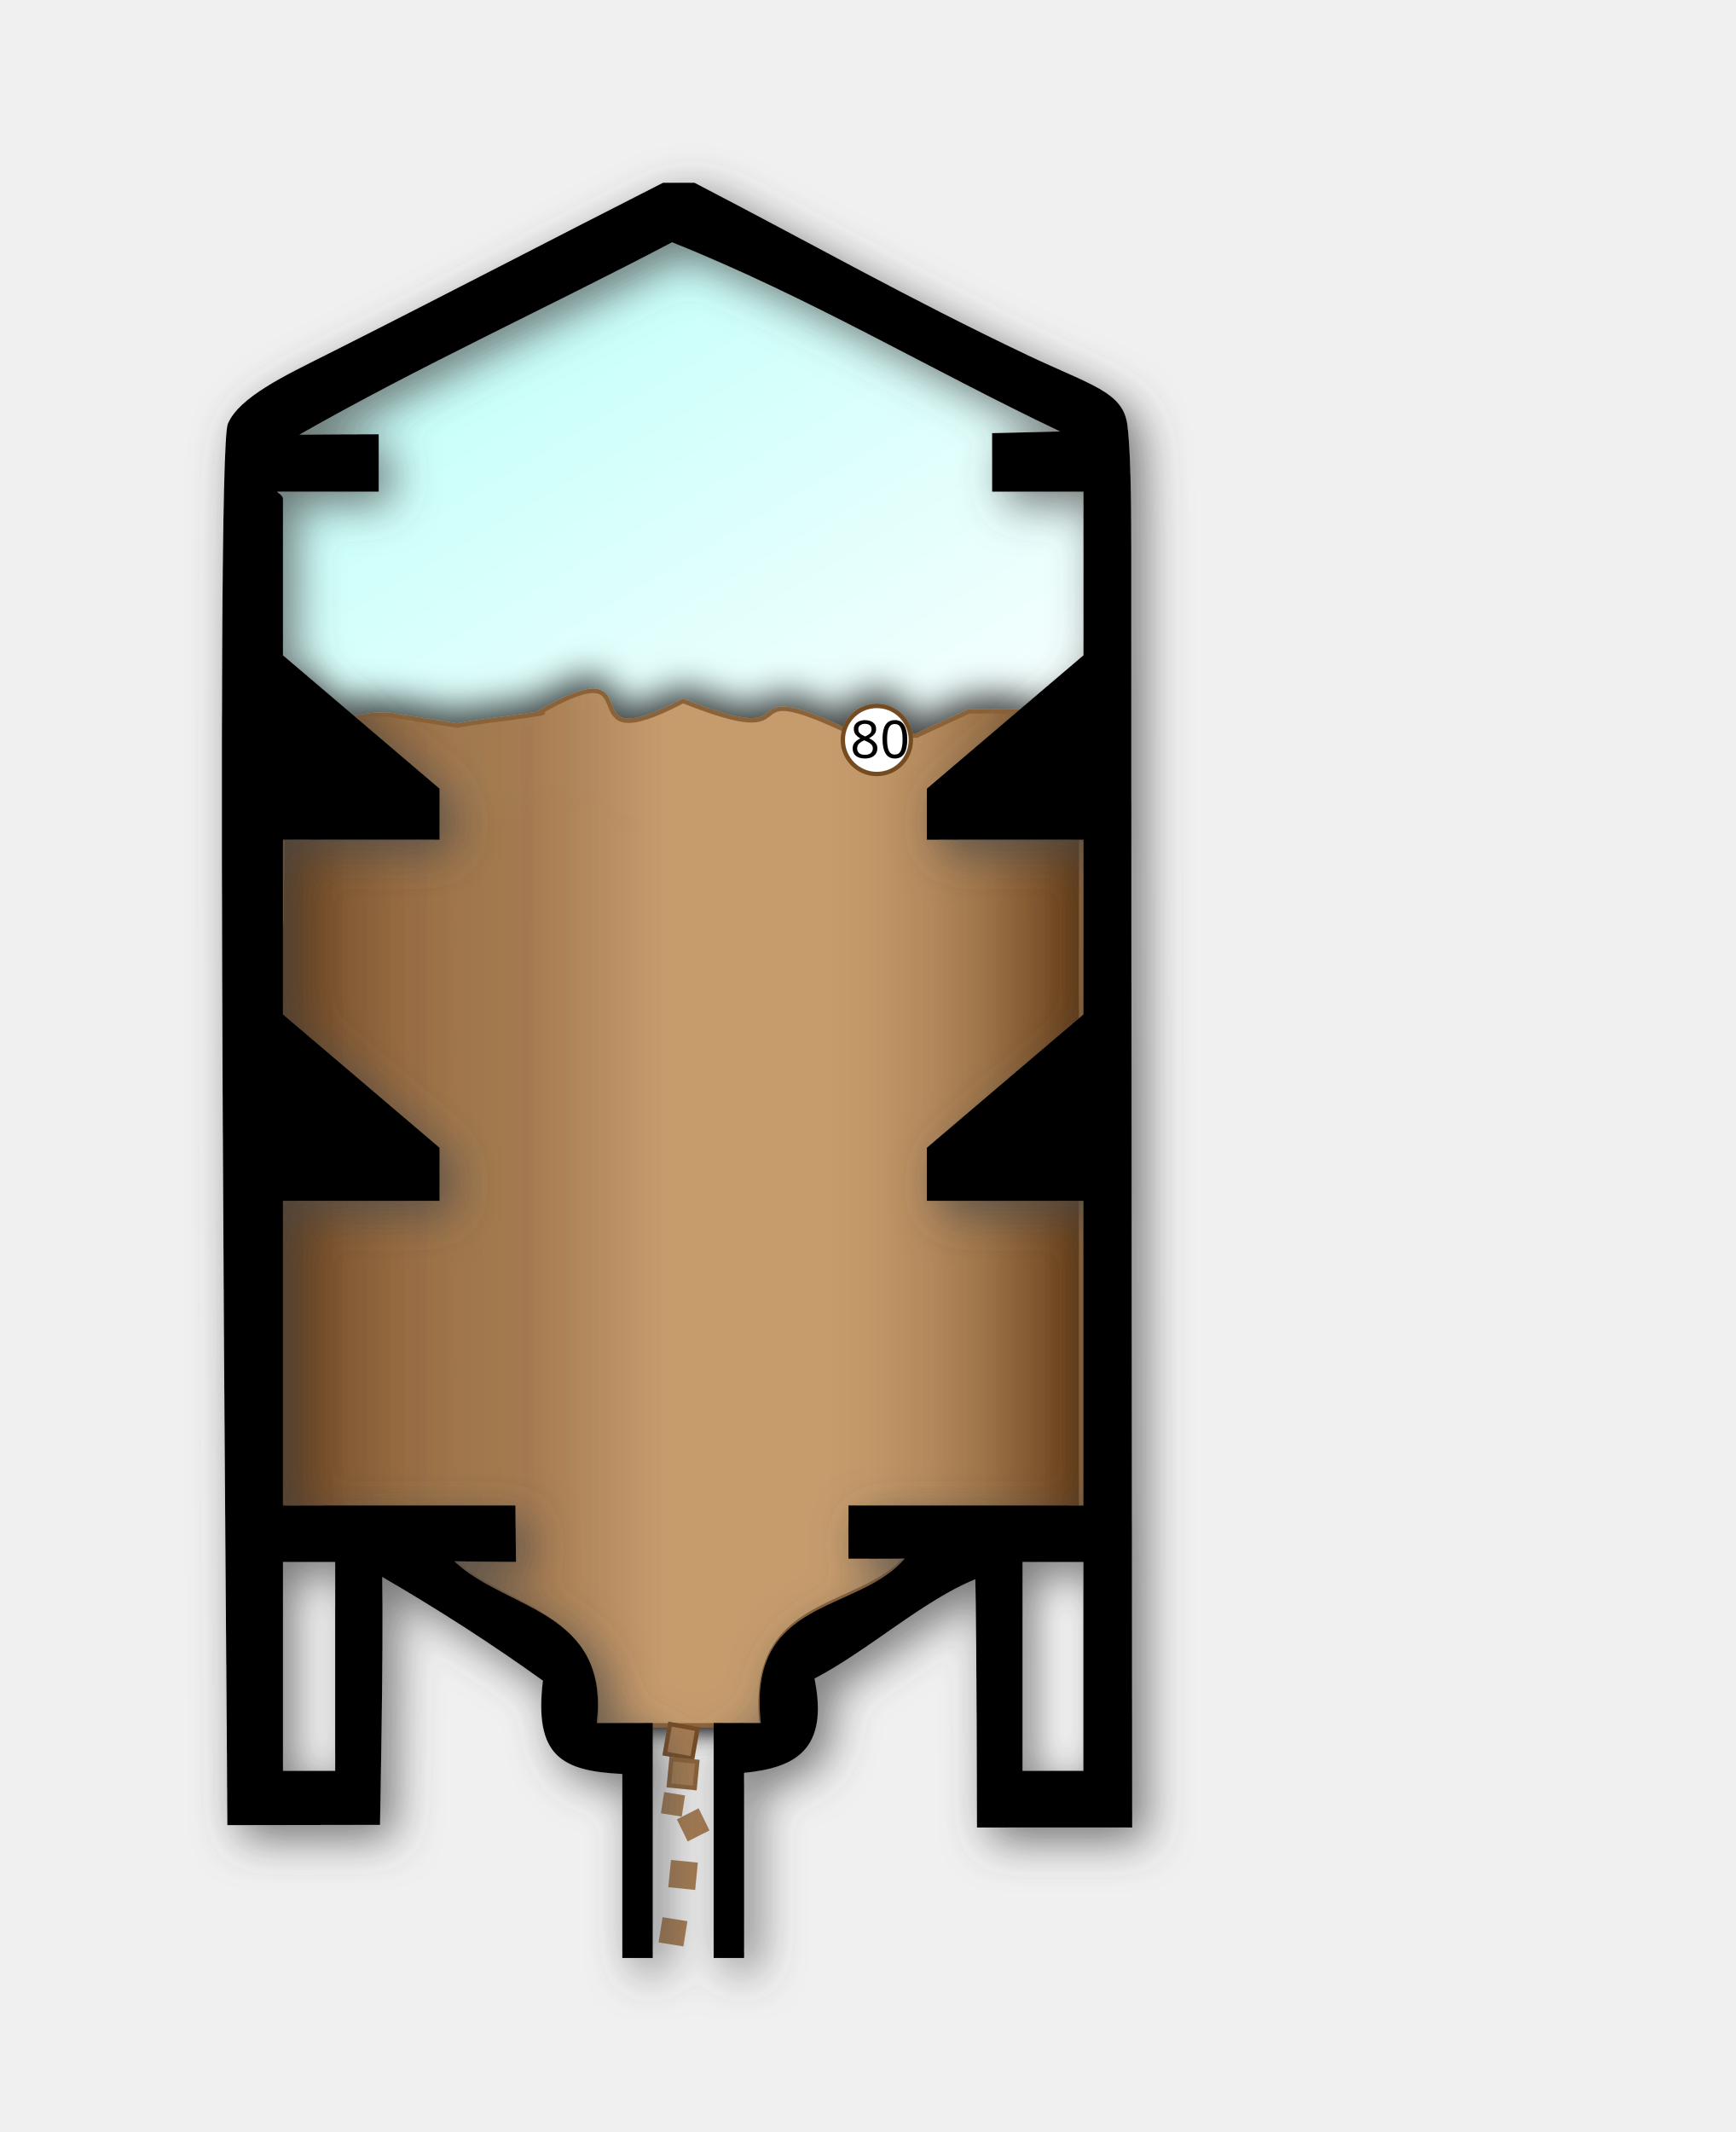
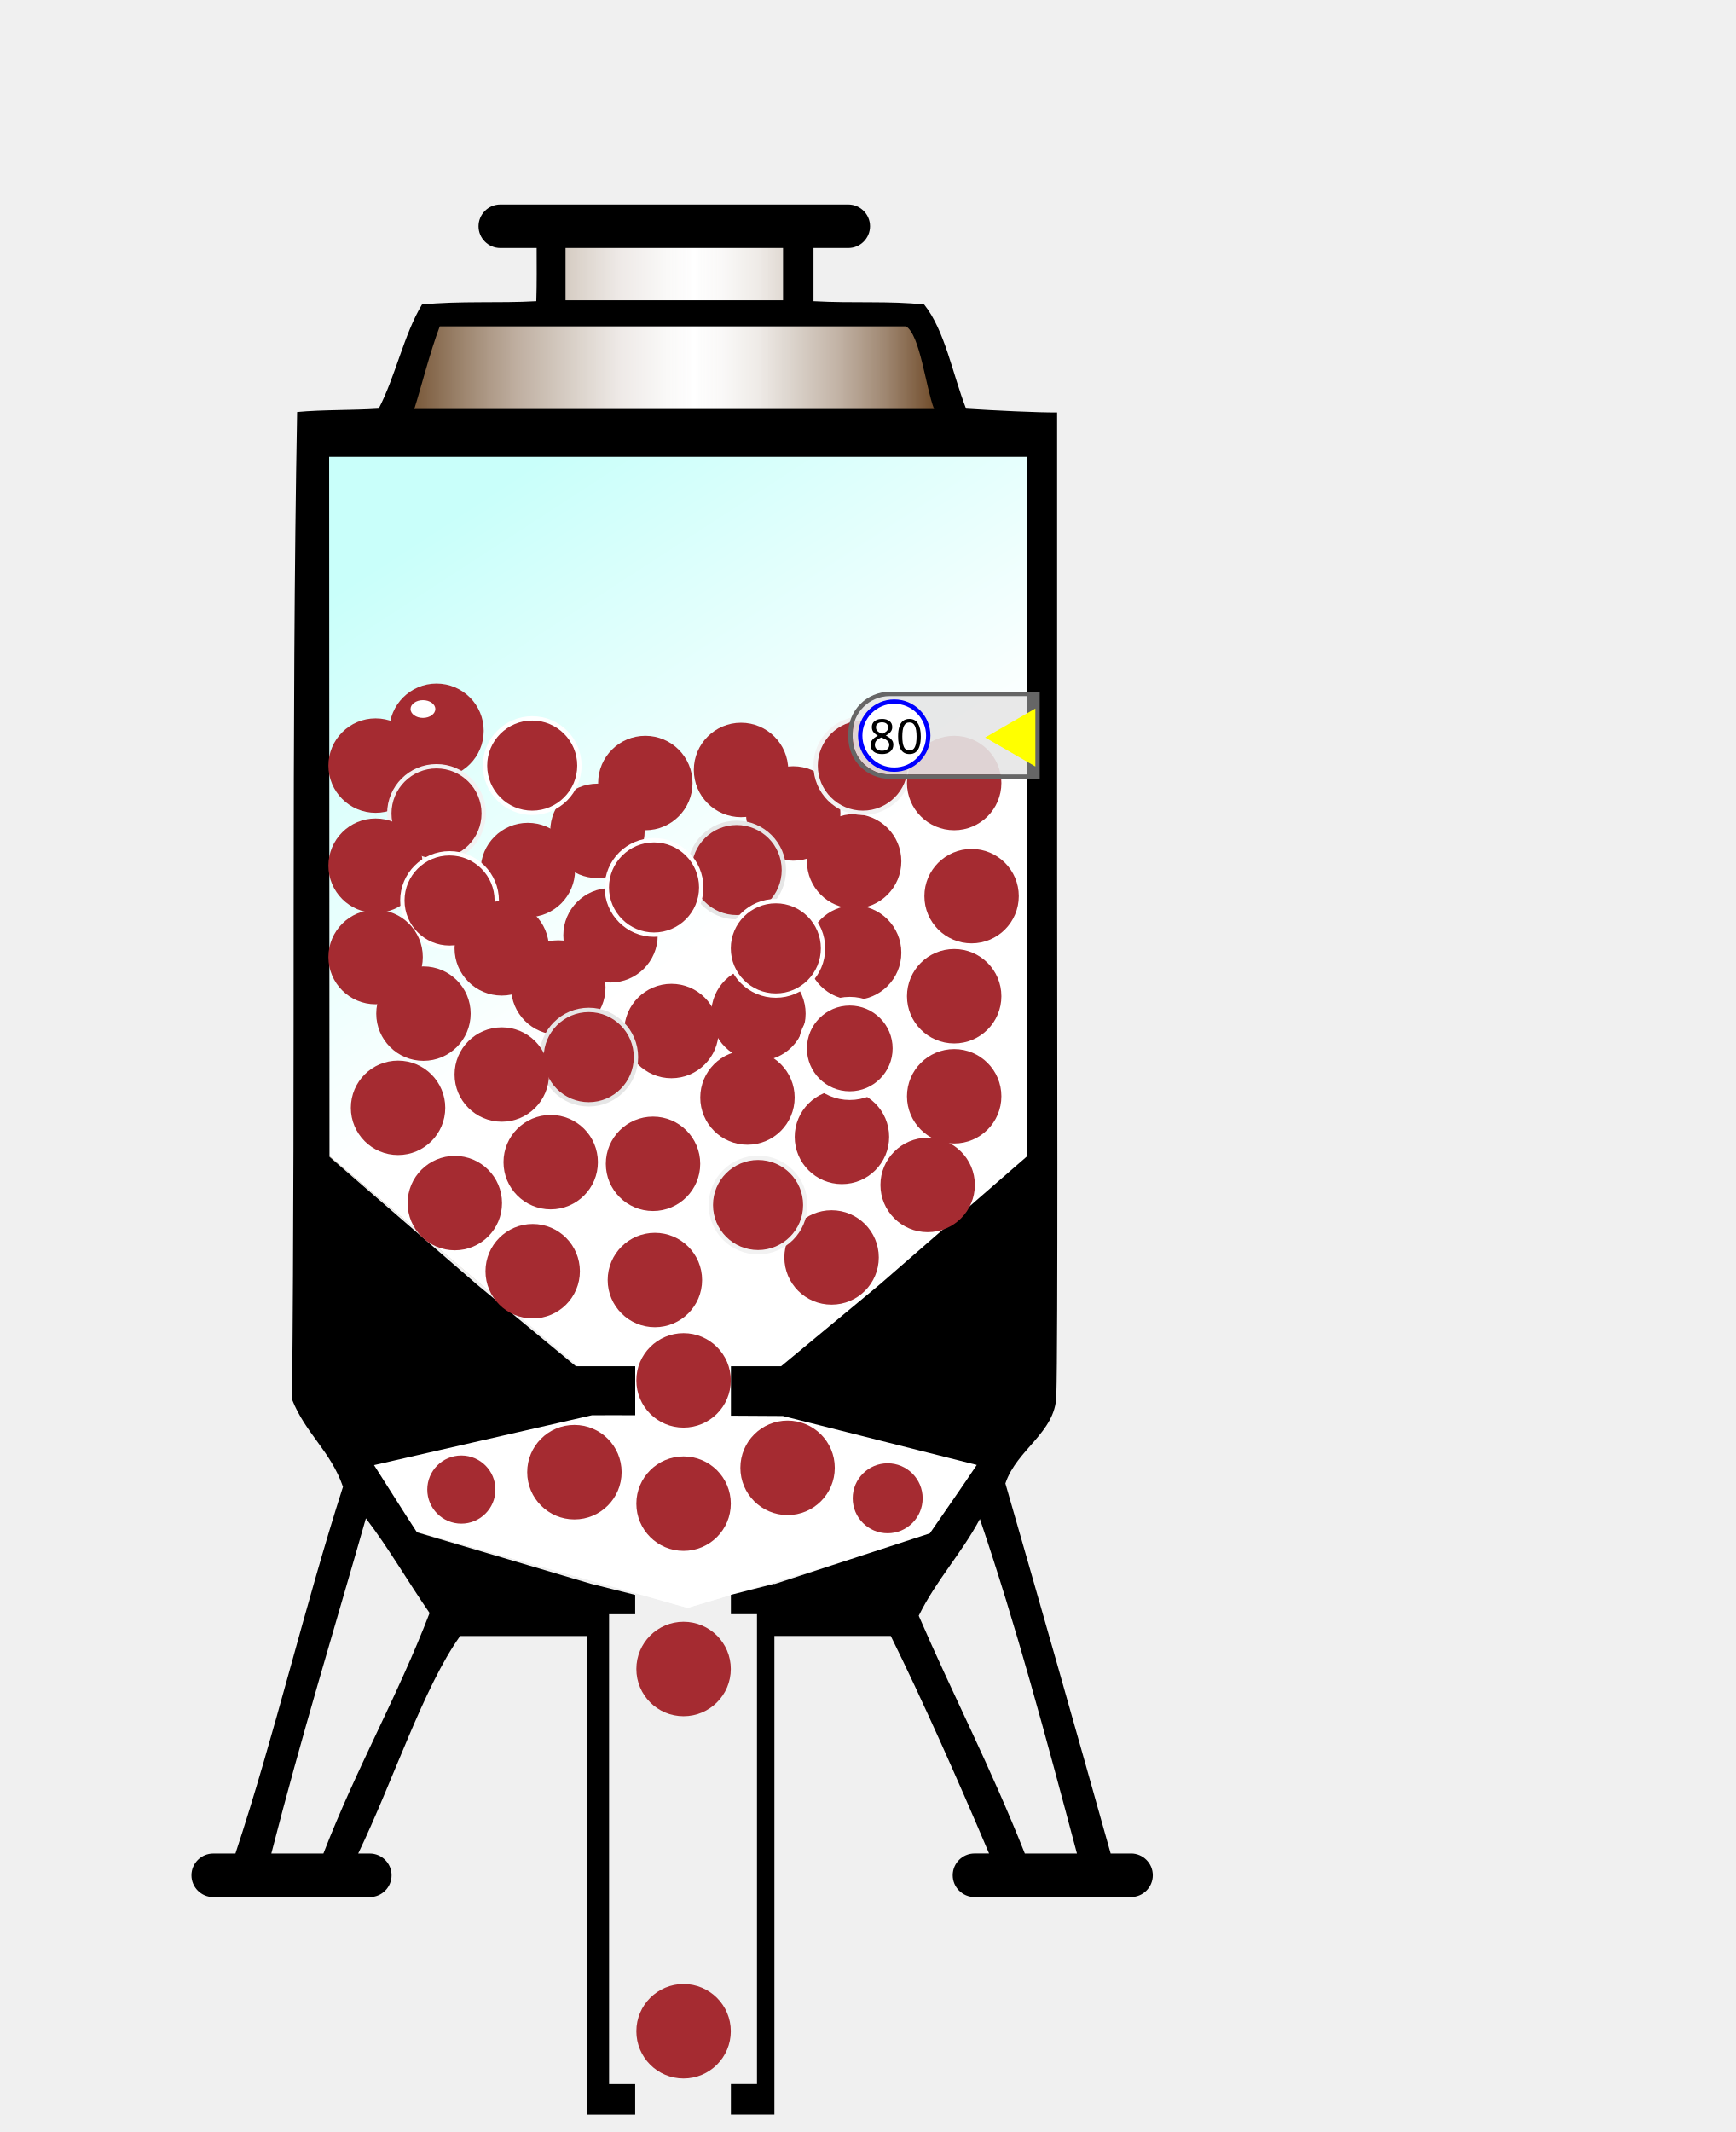
- <svg xmlns="http://www.w3.org/2000/svg" xmlns:xlink="http://www.w3.org/1999/xlink" id="a" data-name="Hopper-1" width="398.97" height="490" viewBox="0 0 398.97 490">
+ <svg xmlns="http://www.w3.org/2000/svg" id="a" data-name="Silo" width="398.97" height="490" viewBox="0 0 398.97 490">
  <defs>
    <style>
-       .bn, .bo, .bp {
-         fill: #a67c52;
+       .l {
+         stroke-width: 2px;
+       }
+ 
+       .l, .m, .n, .o, .p {
+         stroke-miterlimit: 10;
+       }
+ 
+       .l, .n, .q, .r, .s, .o, .t, .p, .u, .v, .w {
        fill-rule: evenodd;
      }

-       .bn, .bq, .br, .bs {
+       .l, .n, .o, .t, .p {
+         fill: #a52b31;
+       }
+ 
+       .l, .o {
+         stroke: #fff;
+       }
+ 
+       .m {
+         stroke: blue;
+       }
+ 
+       .m, .v {
+         fill: #fff;
+       }
+ 
+       .x {
+         font-family: OpenSans-Regular, 'OpenSans Regular';
+         font-size: 11px;
+       }
+ 
+       .x, .w {
+         fill: #000;
+       }
+ 
+       .n {
+         stroke: #f2f2f2;
+       }
+ 
+       .y {
+         fill: #666;
+       }
+ 
+       .y, .q, .r, .s, .t, .z, .u, .v, .w {
        stroke-width: 0px;
      }

-       .bo, .bt, .bu, .bv, .bw, .bx, .by, .bp, .bz, .ca, .cb {
-         stroke-miterlimit: 10;
-       }
- 
-       .bo, .bw {
-         stroke: #754c24;
-       }
- 
-       .bt {
-         fill: url(#f);
-         filter: url(#g);
-       }
- 
-       .bt, .bz {
-         stroke: red;
-       }
- 
-       .cc {
-         filter: url(#av);
-       }
- 
-       .cd {
-         filter: url(#ao);
-       }
- 
-       .bu {
-         fill: url(#t);
-         filter: url(#u);
-       }
- 
-       .bu, .bv, .bx, .by, .bp, .ca, .cb {
-         stroke: #8c6239;
-       }
- 
-       .bv {
-         fill: url(#m);
-         filter: url(#n);
-       }
- 
-       .bw, .bz, .bs {
-         fill: #fff;
-       }
- 
-       .ce {
-         font-family: MyriadPro-Regular, 'Myriad Pro';
-         font-size: 12px;
-       }
- 
-       .ce, .bq {
-         fill: #000;
-       }
- 
-       .bx {
-         fill: url(#ay);
-       }
- 
-       .by {
-         fill: url(#as);
-       }
- 
-       .bq {
-         filter: url(#bl);
-       }
- 
-       .br {
+       .q {
        fill: url(#b);
      }

-       .bs {
-         filter: url(#bj);
+       .r {
+         fill: url(#g);
      }

-       .ca {
-         fill: url(#ai);
-         filter: url(#aj);
+       .s {
+         fill: url(#d);
      }

-       .cb {
-         fill: url(#ab);
-         filter: url(#ac);
+       .p {
+         stroke: #e6e6e6;
+       }
+ 
+       .z {
+         fill: #e6e6e6;
+         opacity: .9;
+       }
+ 
+       .u {
+         fill: #ff0;
      }
    </style>
-     <linearGradient id="b" x1="170.93" y1="281.1" x2="69.25" y2="109.59" gradientUnits="userSpaceOnUse">
+     <linearGradient id="b" x1="75" y1="236.26" x2="239" y2="236.26" gradientUnits="userSpaceOnUse">
+       <stop offset="0" stop-color="#603813" />
+       <stop offset=".07" stop-color="rgba(134, 105, 79, .99)" stop-opacity=".99" />
+       <stop offset=".14" stop-color="rgba(168, 149, 132, .98)" stop-opacity=".98" />
+       <stop offset=".2" stop-color="rgba(194, 184, 174, .98)" stop-opacity=".98" />
+       <stop offset=".26" stop-color="rgba(214, 209, 205, .97)" stop-opacity=".97" />
+       <stop offset=".31" stop-color="rgba(225, 224, 223, .97)" stop-opacity=".97" />
+       <stop offset=".35" stop-color="#e6e6e6" stop-opacity=".97" />
+       <stop offset=".4" stop-color="rgba(234, 234, 234, .98)" stop-opacity=".98" />
+       <stop offset=".46" stop-color="rgba(247, 247, 247, .99)" stop-opacity=".99" />
+       <stop offset=".48" stop-color="#fff" />
+       <stop offset=".76" stop-color="#f2f2f2" />
+       <stop offset=".79" stop-color="#eeeeed" />
+       <stop offset=".82" stop-color="#e5e2df" />
+       <stop offset=".85" stop-color="#d6cfc8" />
+       <stop offset=".89" stop-color="#c1b4a8" />
+       <stop offset=".93" stop-color="#a6917e" />
+       <stop offset=".96" stop-color="#85684c" />
+       <stop offset="1" stop-color="#603813" />
+     </linearGradient>
+     <linearGradient id="d" x1="174.52" y1="238.75" x2="97.98" y2="120.87" gradientUnits="userSpaceOnUse">
      <stop offset=".18" stop-color="#fff" />
      <stop offset=".67" stop-color="#dffffc" />
      <stop offset=".99" stop-color="#c9fffa" />
    </linearGradient>
-     <linearGradient id="f" x1="64.5" y1="352.61" x2="248.74" y2="352.61" gradientUnits="userSpaceOnUse">
-       <stop offset="0" stop-color="#9e005d" />
-       <stop offset=".05" stop-color="#b60045" />
-       <stop offset=".16" stop-color="#dd001f" />
-       <stop offset=".24" stop-color="#f60008" />
-       <stop offset=".28" stop-color="red" />
-       <stop offset=".29" stop-color="#fe0404" />
-       <stop offset=".37" stop-color="#f46363" />
-       <stop offset=".44" stop-color="#ecaaaa" />
-       <stop offset=".48" stop-color="#e7d5d5" />
-       <stop offset=".51" stop-color="#e6e6e6" />
-       <stop offset=".54" stop-color="#e5dadb" />
-       <stop offset=".59" stop-color="#e5babf" />
-       <stop offset=".65" stop-color="#e58792" />
-       <stop offset=".73" stop-color="#e44154" />
-       <stop offset=".8" stop-color="#e4001a" />
-       <stop offset="1" stop-color="#9e005d" />
-     </linearGradient>
-     <filter id="g" data-name="drop-shadow-1" filterUnits="userSpaceOnUse">
-       <feOffset dx="0" dy="-3" />
-       <feGaussianBlur result="h" stdDeviation="4" />
-       <feFlood flood-color="#000" flood-opacity=".75" />
-       <feComposite in2="h" operator="in" />
-       <feComposite in="SourceGraphic" />
-     </filter>
-     <linearGradient id="m" x1="64.92" y1="339.82" x2="249" y2="339.82" gradientUnits="userSpaceOnUse">
+     <linearGradient id="g" x1="87" y1="76" x2="219" y2="76" gradientUnits="userSpaceOnUse">
      <stop offset="0" stop-color="#603813" />
-       <stop offset=".02" stop-color="rgba(106, 65, 28, 1)" stop-opacity="1" />
-       <stop offset=".08" stop-color="rgba(132, 91, 51, .98)" stop-opacity=".98" />
-       <stop offset=".15" stop-color="rgba(151, 109, 68, .98)" stop-opacity=".98" />
-       <stop offset=".22" stop-color="rgba(162, 120, 78, .97)" stop-opacity=".97" />
-       <stop offset=".31" stop-color="#a67c52" stop-opacity=".97" />
-       <stop offset=".48" stop-color="#c69c6d" />
-       <stop offset=".68" stop-color="#c69c6d" />
-       <stop offset=".74" stop-color="#c19768" />
-       <stop offset=".81" stop-color="#b3895c" />
-       <stop offset=".88" stop-color="#9c7348" />
-       <stop offset=".95" stop-color="#7c532c" />
+       <stop offset=".03" stop-color="rgba(108, 72, 38, 1)" stop-opacity="1" />
+       <stop offset=".14" stop-color="rgba(152, 127, 103, .99)" stop-opacity=".99" />
+       <stop offset=".24" stop-color="rgba(189, 172, 157, .98)" stop-opacity=".98" />
+       <stop offset=".34" stop-color="rgba(217, 208, 199, .98)" stop-opacity=".98" />
+       <stop offset=".42" stop-color="rgba(238, 233, 230, .97)" stop-opacity=".97" />
+       <stop offset=".5" stop-color="rgba(250, 249, 248, .97)" stop-opacity=".97" />
+       <stop offset=".55" stop-color="#fff" stop-opacity=".97" />
+       <stop offset=".6" stop-color="rgba(250, 249, 248, .97)" stop-opacity=".97" />
+       <stop offset=".66" stop-color="rgba(239, 235, 231, .97)" stop-opacity=".97" />
+       <stop offset=".72" stop-color="rgba(219, 211, 203, .98)" stop-opacity=".98" />
+       <stop offset=".8" stop-color="rgba(193, 177, 163, .98)" stop-opacity=".98" />
+       <stop offset=".88" stop-color="rgba(158, 134, 112, .99)" stop-opacity=".99" />
+       <stop offset=".96" stop-color="rgba(117, 82, 50, 1)" stop-opacity="1" />
      <stop offset="1" stop-color="#603813" />
    </linearGradient>
-     <filter id="n" data-name="drop-shadow-2" filterUnits="userSpaceOnUse">
-       <feOffset dx="0" dy="-3" />
-       <feGaussianBlur result="o" stdDeviation="4" />
-       <feFlood flood-color="#000" flood-opacity=".75" />
-       <feComposite in2="o" operator="in" />
-       <feComposite in="SourceGraphic" />
-     </filter>
-     <linearGradient id="t" y1="327.32" y2="327.32" xlink:href="#m" />
-     <filter id="u" data-name="drop-shadow-3" filterUnits="userSpaceOnUse">
-       <feOffset dx="0" dy="-3" />
-       <feGaussianBlur result="v" stdDeviation="4" />
-       <feFlood flood-color="#000" flood-opacity=".75" />
-       <feComposite in2="v" operator="in" />
-       <feComposite in="SourceGraphic" />
-     </filter>
-     <linearGradient id="ab" x1="64.5" y1="315.11" x2="248.74" y2="315.11" xlink:href="#m" />
-     <filter id="ac" data-name="drop-shadow-4" filterUnits="userSpaceOnUse">
-       <feOffset dx="0" dy="-3" />
-       <feGaussianBlur result="ad" stdDeviation="4" />
-       <feFlood flood-color="#000" flood-opacity=".75" />
-       <feComposite in2="ad" operator="in" />
-       <feComposite in="SourceGraphic" />
-     </filter>
-     <linearGradient id="ai" x1="64.5" y1="302.61" x2="248.74" y2="302.61" xlink:href="#m" />
-     <filter id="aj" data-name="drop-shadow-5" filterUnits="userSpaceOnUse">
-       <feOffset dx="0" dy="-3" />
-       <feGaussianBlur result="ak" stdDeviation="4" />
-       <feFlood flood-color="#000" flood-opacity=".75" />
-       <feComposite in2="ak" operator="in" />
-       <feComposite in="SourceGraphic" />
-     </filter>
-     <filter id="ao" data-name="drop-shadow-6" filterUnits="userSpaceOnUse">
-       <feOffset dx="0" dy="-3" />
-       <feGaussianBlur result="ap" stdDeviation="4" />
-       <feFlood flood-color="#000" flood-opacity=".75" />
-       <feComposite in2="ap" operator="in" />
-       <feComposite in="SourceGraphic" />
-     </filter>
-     <linearGradient id="as" x1="64.5" y1="289.37" x2="248.74" y2="289.37" xlink:href="#m" />
-     <filter id="av" data-name="drop-shadow-7" filterUnits="userSpaceOnUse">
-       <feOffset dx="0" dy="-3" />
-       <feGaussianBlur result="aw" stdDeviation="4" />
-       <feFlood flood-color="#000" flood-opacity=".75" />
-       <feComposite in2="aw" operator="in" />
-       <feComposite in="SourceGraphic" />
-     </filter>
-     <linearGradient id="ay" x1="64.5" y1="277.61" x2="248.74" y2="277.61" xlink:href="#m" />
-     <filter id="bj" data-name="drop-shadow-8" filterUnits="userSpaceOnUse">
-       <feOffset dx="3" dy="3" />
-       <feGaussianBlur result="bk" stdDeviation="5" />
-       <feFlood flood-color="#494949" flood-opacity=".75" />
-       <feComposite in2="bk" operator="in" />
-       <feComposite in="SourceGraphic" />
-     </filter>
-     <filter id="bl" data-name="drop-shadow-9" filterUnits="userSpaceOnUse">
-       <feOffset dx="3" dy="3" />
-       <feGaussianBlur result="bm" stdDeviation="5" />
-       <feFlood flood-color="#494949" flood-opacity=".75" />
-       <feComposite in2="bm" operator="in" />
-       <feComposite in="SourceGraphic" />
-     </filter>
  </defs>
-   <path id="c" data-name="Lights On" class="br" d="M150,396h-12.87c2.99-26-20.84-25.89-32.71-37.16,7.82.08,12.42.16,14.14.12l-.13-12.96h-53.43v-70h36v-12.21l-36-30.65v-36.72c0-1.05.02-1.45,0-3.42h36v-11.74l-36-30.65v-35.98c0-1.05-1.95-1.63-1.11-1.63h23.11v-13.19c-6,.01-12.11.03-18.23.09,27.56-15.72,57.31-29.31,85.67-44.21,31.41,12.53,59.39,29.31,89.2,43.47-5.42.16-10.63.28-15.63.39v13.45h21v37.61l-36,30.65v11.74h36v40.14l-36,30.65v12.21h15.64c3.76,0,4.98,0,4.93,0h15.42v70h-54v12.23c4,0,8.48.05,12.9-.01-10.76,12.65-36.31,8.78-33.06,37.78h-24.84ZM65,359h12v48h-12v-48ZM249,407h-14v-48h14v48Z" />
-   <g id="d" data-name="20">
-     <g id="e" data-name="Level">
-       <path id="i" data-name="20" class="bt" d="M248.69,323.5h.06c-.04-3-.06-3.41-.06-3.41,0-12.39-10.83,4.23-12.91-6.97-6.8-4.37-8.17-.82-13.02-.06l-12.06,5.8c-3.31-.17-19.72-.49-15.3-.63-29.81-14.17-6.96,5.36-38.38-7.17-28.36,14.9-5.49-13.06-33.04,2.66,5.4-.05-17.51,2.47-18.75,3.05l-15.93-2.53c-7.84,0-4.52-2-11.49.79-.78.31.74,9.15-3.95,0-5.42-10.57-8.5-7.12-8.5,4.82,0,0-.02.64-.04,3.64h.04s-.59,3.46-.59,5.6c-.18.28-.25.08-.25.23v21.17h53.92l-1.05,7.04c-1.72.04-2.71-.91-3.94-.88.3-.08-4.32,2.09-12.14,2.01,11.87,11.08,38.83,11.83,35.84,37.83h37.71c-3.25-29,23.72-26.26,34.48-38.69-4.41.06-10.81-1.13-14.81-1.12v-6.19h54v-21.65c0-3.83.22-5.35.19-5.35Z" />
-       <g id="j" data-name="Label Qty">
-         <path class="bz" d="M193.74,320.07c0-4.32,3.5-7.82,7.82-7.82s7.82,3.5,7.82,7.82-3.5,7.82-7.82,7.82-7.82-3.5-7.82-7.82Z" />
-         <text id="k" data-name="30" class="ce" transform="translate(195.41 324.2)">
-           <tspan x="0" y="0">20</tspan>
-         </text>
+   <polygon id="c" data-name="Background" class="q" points="239 265.13 181.19 314 169 314 169 325 181.4 325.07 227.15 336.41 216.15 352.27 158.05 369.53 95.46 352.04 85.36 336.46 136.23 324.9 146 324.9 146 314 132.87 314 75 265.13 75 103 239 103 239 265.13" />
+   <polygon id="e" data-name="Lights On" class="s" points="239 265.13 181.19 314 169 314 169 325 181.4 325.07 227.15 336.41 216.15 352.27 158.05 369.53 95.46 352.04 85.36 336.46 136.23 324.9 146 324.9 146 314 132.87 314 75 265.13 75 103 239 103 239 265.13" />
+   <g id="f" data-name="Top Back">
+     <polygon class="r" points="219 101 87 101 98.22 73.65 126.26 71.98 125.1 51 182.08 51 181.05 71.98 212.09 73.1 219 101" />
+   </g>
+   <path class="w" d="M260,426h-4.69c-7.98-28.46-16.05-56.82-24.2-85.06,2.61-7.84,11.45-11.63,11.71-20.07.39-12.66.18-89.2.18-120.42v-105.67c-4,.07-14.68-.45-20.93-.86-3.17-8.17-4.84-17.9-9.63-23.93-7.82-.88-16.44-.26-25.44-.77v-12.22h8c2.75,0,5-2.25,5-5s-2.25-5-5-5h-80c-2.75,0-5,2.25-5,5s2.25,5,5,5h8.36c0,3.92.06,8-.08,12.22-8.41.49-17.75-.11-26.28.77-4.16,6.86-6.12,16.64-9.96,23.93-6.14.4-12.85.21-18.74.77-1.34,72.58-.39,151.81-1.17,226.95,3.08,7.78,8.91,11.93,11.71,20.07-8.79,27.37-15.74,57.17-24.72,84.29h-5.11c-2.75,0-5,2.25-5,5s2.25,5,5,5h36c2.75,0,5-2.25,5-5s-2.25-5-5-5h-2.67c8.04-16.72,15.04-38.28,23.44-50h29.23v110h11v-7h-6v-108h6v-4.45l-10.16-2.55-40-11.82c-3.34-5.08-6.57-10.31-9.87-15.45l50.09-11.46c3.3-.01,6.61-.02,9.95,0v-11.27h-13.65l-22.84-18.87-33.79-29.26c0-53.27-.08-108.87-.08-160.87h160.36v160.81l-33.7,29.32-22.76,18.87h-11.54v11.37c4,.02,7.97.05,11.93.07l44.58,11.25c-3.3,4.96-7.07,10.32-10.79,15.72l-35.73,11.66v-.08l-10,2.55v4.45h6v108h-6v7h10v-110h26.75c7.14,14.46,15.28,32.7,22.6,50h-3.36c-2.75,0-5,2.25-5,5s2.25,5,5,5h36c2.75,0,5-2.25,5-5s-2.25-5-5-5ZM98.75,370.72c-7.43,19.35-16.64,35.24-24.41,55.28h-11.97c6.97-27.18,14.45-51.49,21.74-77.04,5.2,6.79,9.71,14.63,14.64,21.76ZM130,57h50v12h-50v-12ZM95.23,94c1.63-5.13,3.58-13,5.86-19h107.18c3.24,2,4.49,13.87,6.44,19h-119.48ZM235.58,426c-7.95-20.06-16.43-36.25-24.39-54.65,4.07-8.27,9.79-14.23,14.06-22.24,8.31,24.45,15.06,49.66,22.31,76.89h-11.97Z" />
+   <g id="h" data-name="Aggregate 80">
+     <g id="i" data-name="Aggregrate 80">
+       <path class="t" d="M121.19,338.35c0-6,4.86-10.86,10.85-10.86s10.85,4.86,10.85,10.86-4.86,10.86-10.85,10.86-10.85-4.86-10.85-10.86Z" />
+       <path class="t" d="M98.22,342.35c0-4.32,3.5-7.83,7.83-7.83s7.83,3.51,7.83,7.83-3.51,7.83-7.83,7.83-7.83-3.51-7.83-7.83Z" />
+       <path class="t" d="M170.19,337.35c0-6,4.86-10.86,10.85-10.86s10.85,4.86,10.85,10.86-4.86,10.86-10.85,10.86-10.85-4.86-10.85-10.86Z" />
+       <path class="t" d="M196.01,344.35c0-4.44,3.6-8.04,8.04-8.04s8.04,3.6,8.04,8.04-3.6,8.04-8.04,8.04-8.04-3.6-8.04-8.04Z" />
+       <path class="t" d="M180.3,289c0-5.99,4.86-10.85,10.85-10.85s10.86,4.86,10.86,10.85-4.86,10.85-10.86,10.85-10.85-4.86-10.85-10.85Z" />
+       <path class="t" d="M182.68,261.29c0-5.99,4.86-10.85,10.85-10.85s10.86,4.86,10.86,10.85-4.86,10.85-10.86,10.85-10.85-4.86-10.85-10.85Z" />
+       <path class="t" d="M111.6,292.17c0-5.99,4.86-10.86,10.85-10.86s10.85,4.86,10.85,10.86-4.86,10.85-10.85,10.85-10.85-4.86-10.85-10.85Z" />
+       <path class="t" d="M202.39,272.34c0-5.99,4.86-10.85,10.85-10.85s10.85,4.86,10.85,10.85-4.86,10.85-10.85,10.85-10.85-4.86-10.85-10.85Z" />
+       <path class="t" d="M93.7,276.51c0-5.99,4.86-10.85,10.85-10.85s10.85,4.86,10.85,10.85-4.86,10.85-10.85,10.85-10.85-4.86-10.85-10.85Z" />
+       <path class="t" d="M171.49,186.96c0-5.99,4.86-10.85,10.85-10.85s10.85,4.86,10.85,10.85-4.86,10.85-10.85,10.85-10.85-4.86-10.85-10.85Z" />
+       <path class="t" d="M185.49,197.96c0-5.99,4.86-10.85,10.85-10.85s10.85,4.86,10.85,10.85-4.86,10.85-10.85,10.85-10.85-4.86-10.85-10.85Z" />
+       <path class="t" d="M185.49,218.96c0-5.99,4.86-10.85,10.85-10.85s10.85,4.86,10.85,10.85-4.86,10.85-10.85,10.85-10.85-4.86-10.85-10.85Z" />
+       <path class="t" d="M126.49,190.96c0-5.99,4.86-10.85,10.85-10.85s10.85,4.86,10.85,10.85-4.86,10.85-10.85,10.85-10.85-4.86-10.85-10.85Z" />
+       <path class="t" d="M129.49,214.96c0-5.99,4.86-10.85,10.85-10.85s10.85,4.86,10.85,10.85-4.86,10.85-10.85,10.85-10.85-4.86-10.85-10.85Z" />
+       <path class="n" d="M187.49,175.96c0-5.99,4.86-10.85,10.85-10.85s10.85,4.86,10.85,10.85-4.86,10.85-10.85,10.85-10.85-4.86-10.85-10.85Z" />
+       <path class="t" d="M208.49,179.96c0-5.99,4.86-10.85,10.85-10.85s10.85,4.86,10.85,10.85-4.86,10.85-10.85,10.85-10.85-4.86-10.85-10.85Z" />
+       <path class="t" d="M212.49,205.96c0-5.99,4.86-10.85,10.85-10.85s10.85,4.86,10.85,10.85-4.86,10.85-10.85,10.85-10.85-4.86-10.85-10.85Z" />
+       <path class="t" d="M208.49,228.96c0-5.99,4.86-10.85,10.85-10.85s10.85,4.86,10.85,10.85-4.86,10.85-10.85,10.85-10.85-4.86-10.85-10.85Z" />
+       <path class="t" d="M208.49,251.96c0-5.99,4.86-10.85,10.85-10.85s10.85,4.86,10.85,10.85-4.86,10.85-10.85,10.85-10.85-4.86-10.85-10.85Z" />
+       <path class="t" d="M163.49,232.96c0-5.99,4.86-10.85,10.85-10.85s10.85,4.86,10.85,10.85-4.86,10.85-10.85,10.85-10.85-4.86-10.85-10.85Z" />
+       <path class="t" d="M159.49,176.96c0-5.99,4.86-10.85,10.85-10.85s10.85,4.86,10.85,10.85-4.86,10.85-10.85,10.85-10.85-4.86-10.85-10.85Z" />
+       <path class="p" d="M158.49,199.96c0-5.99,4.86-10.85,10.85-10.85s10.85,4.86,10.85,10.85-4.86,10.85-10.85,10.85-10.85-4.86-10.85-10.85Z" />
+       <path class="t" d="M143.49,236.96c0-5.99,4.86-10.85,10.85-10.85s10.85,4.86,10.85,10.85-4.86,10.85-10.85,10.85-10.85-4.86-10.85-10.85Z" />
+       <path class="t" d="M137.49,179.96c0-5.99,4.86-10.85,10.85-10.85s10.85,4.86,10.85,10.85-4.86,10.85-10.85,10.85-10.85-4.86-10.85-10.85Z" />
+       <path class="o" d="M139.49,203.96c0-5.99,4.86-10.85,10.85-10.85s10.85,4.86,10.85,10.85-4.86,10.85-10.85,10.85-10.85-4.86-10.85-10.85Z" />
+       <g>
+         <path class="t" d="M89.49,167.96c0-5.99,4.86-10.85,10.85-10.85s10.85,4.86,10.85,10.85-4.86,10.85-10.85,10.85-10.85-4.86-10.85-10.85Z" />
+         <path class="v" d="M100.07,162.96c0,1.12-1.28,2.04-2.85,2.04s-2.85-.91-2.85-2.04,1.28-2.04,2.85-2.04,2.85.91,2.85,2.04Z" />
      </g>
+       <path class="t" d="M75.49,175.96c0-5.99,4.86-10.85,10.85-10.85s10.85,4.86,10.85,10.85-4.86,10.85-10.85,10.85-10.85-4.86-10.85-10.85Z" />
+       <path class="t" d="M160.97,252.25c0-5.99,4.86-10.85,10.85-10.85s10.85,4.86,10.85,10.85-4.86,10.85-10.85,10.85-10.85-4.86-10.85-10.85Z" />
+       <path class="t" d="M139.26,267.48c0-5.99,4.86-10.85,10.85-10.85s10.85,4.86,10.85,10.85-4.86,10.85-10.85,10.85-10.85-4.86-10.85-10.85Z" />
+       <path class="t" d="M115.74,267.1c0-5.99,4.86-10.85,10.85-10.85s10.85,4.86,10.85,10.85-4.86,10.85-10.85,10.85-10.85-4.86-10.85-10.85Z" />
+       <path class="t" d="M80.65,254.61c0-5.99,4.86-10.85,10.85-10.85s10.85,4.86,10.85,10.85-4.86,10.85-10.85,10.85-10.85-4.86-10.85-10.85Z" />
+       <path class="t" d="M139.69,294.19c0-5.99,4.86-10.85,10.85-10.85s10.85,4.86,10.85,10.85-4.86,10.85-10.85,10.85-10.85-4.86-10.85-10.85Z" />
+       <path class="n" d="M163.4,276.95c0-5.99,4.86-10.85,10.86-10.85s10.85,4.86,10.85,10.85-4.86,10.85-10.85,10.85-10.86-4.86-10.86-10.85Z" />
+       <path class="t" d="M146.28,317.25c0-5.99,4.86-10.85,10.85-10.85s10.86,4.86,10.86,10.85-4.86,10.86-10.86,10.86-10.85-4.86-10.85-10.86Z" />
+       <path class="t" d="M146.28,345.58c0-5.99,4.86-10.85,10.85-10.85s10.86,4.86,10.86,10.85-4.86,10.86-10.86,10.86-10.85-4.86-10.85-10.86Z" />
+       <path class="t" d="M146.28,383.58c0-5.99,4.86-10.85,10.85-10.85s10.86,4.86,10.86,10.85-4.86,10.86-10.86,10.86-10.85-4.86-10.85-10.86Z" />
+       <path class="t" d="M146.28,466.84c0-5.99,4.86-10.85,10.85-10.85s10.86,4.86,10.86,10.85-4.86,10.86-10.86,10.86-10.85-4.86-10.85-10.86Z" />
+       <path class="o" d="M111.49,175.96c0-5.99,4.86-10.85,10.85-10.85s10.85,4.86,10.85,10.85-4.86,10.85-10.85,10.85-10.85-4.86-10.85-10.85Z" />
+       <path class="t" d="M110.49,199.96c0-5.99,4.86-10.85,10.85-10.85s10.85,4.86,10.85,10.85-4.86,10.85-10.85,10.85-10.85-4.86-10.85-10.85Z" />
+       <path class="n" d="M89.49,186.96c0-5.99,4.86-10.85,10.85-10.85s10.85,4.86,10.85,10.85-4.86,10.85-10.85,10.85-10.85-4.86-10.85-10.85Z" />
+       <path class="t" d="M75.49,198.96c0-5.99,4.86-10.85,10.85-10.85s10.85,4.86,10.85,10.85-4.86,10.85-10.85,10.85-10.85-4.86-10.85-10.85Z" />
+       <path class="o" d="M92.49,206.96c0-5.99,4.86-10.85,10.85-10.85s10.85,4.86,10.85,10.85-4.86,10.85-10.85,10.85-10.85-4.86-10.85-10.85Z" />
+       <path class="t" d="M75.49,219.96c0-5.99,4.86-10.85,10.85-10.85s10.85,4.86,10.85,10.85-4.86,10.85-10.85,10.85-10.85-4.86-10.85-10.85Z" />
+       <path class="t" d="M86.49,232.96c0-5.99,4.86-10.85,10.85-10.85s10.85,4.86,10.85,10.85-4.86,10.85-10.85,10.85-10.85-4.86-10.85-10.85Z" />
+       <path class="t" d="M104.49,217.96c0-5.99,4.86-10.85,10.85-10.85s10.85,4.86,10.85,10.85-4.86,10.85-10.85,10.85-10.85-4.86-10.85-10.85Z" />
+       <path class="t" d="M117.49,226.96c0-5.99,4.86-10.85,10.85-10.85s10.85,4.86,10.85,10.85-4.86,10.85-10.85,10.85-10.85-4.86-10.85-10.85Z" />
+       <path class="p" d="M124.49,242.96c0-5.99,4.86-10.85,10.85-10.85s10.85,4.86,10.85,10.85-4.86,10.85-10.85,10.85-10.85-4.86-10.85-10.85Z" />
+       <path class="t" d="M104.49,246.96c0-5.99,4.86-10.85,10.85-10.85s10.85,4.86,10.85,10.85-4.86,10.85-10.85,10.85-10.85-4.86-10.85-10.85Z" />
+       <path class="o" d="M167.49,217.96c0-5.99,4.86-10.85,10.85-10.85s10.85,4.86,10.85,10.85-4.86,10.85-10.85,10.85-10.85-4.86-10.85-10.85Z" />
+       <path class="l" d="M184.49,240.96c0-5.99,4.86-10.85,10.85-10.85s10.85,4.86,10.85,10.85-4.86,10.85-10.85,10.85-10.85-4.86-10.85-10.85Z" />
    </g>
-   </g>
-   <g id="l" data-name="30">
-     <path class="bv" d="M248.69,298h.06c-.04-2.13-.06-3.16-.06-3.16,0-12.39-12.91,4.16-12.91-6.84-1.85-3.03-4.07-3.54-13.02,0l-12.06,5.83c-3.31-.17-19.72-.48-15.3-.61-29.81-14.17-6.96,5.36-38.38-7.17-28.36,14.9-5.49-13.05-33.04,2.66,5.4-.04-17.51,2.47-18.75,3.06l-15.93-2.53c-7.84,0-3.33-3.42-11.49.79-.75.39.74,9.15-3.95,0-5.42-10.57-8.5-7.37-8.5,4.57,0,0-.02,1.26-.04,3.39h.04c-.04.95-.34,7.13-.34,11.25-.18.54,0,.64,0,.92v40.83h52.87l-.03,7.04c-1.74.04-3.21.25-4.46.29.3-.08-1.77-.16-9.7-.24,12.04,11.5,36.2,11.91,33.17,37.91h38.24c-3.29-30,22.84-25.64,33.75-38.55-4.47.06-8.86.03-12.86.04v-6.49h53v-41.75c0-7.36-.28-10.78-.31-11.25Z" />
-     <g id="p" data-name="Level">
-       <g id="q" data-name="Label Qty">
-         <path class="bw" d="M193.74,295.07c0-4.32,3.5-7.82,7.82-7.82s7.82,3.5,7.82,7.82-3.5,7.82-7.82,7.82-7.82-3.5-7.82-7.82Z" />
-         <text id="r" data-name="30" class="ce" transform="translate(195.41 299.2)">
-           <tspan x="0" y="0">30</tspan>
-         </text>
-       </g>
-     </g>
-   </g>
-   <g id="s" data-name="40">
-     <path class="bu" d="M248.69,273h.06c-.04-2.13-.06-3.16-.06-3.16,0-12.39-12.91,4.16-12.91-6.84h-13.02l-12.06,5.83c-3.31-.17-19.72-.48-15.3-.61-29.81-14.17-6.96,5.36-38.38-7.17-28.36,14.9-5.49-13.05-33.04,2.66,5.4-.04-17.51,2.47-18.75,3.06l-15.93-2.53c-7.84,0-3.65.79-11.49.79-.85,0,.74,9.15-3.95,0-5.42-10.57-8.5-7.37-8.5,4.57,0,0-.02,1.26-.04,3.39h.04c-.04,1.4-.34,10.53-.34,16.61-.18.79,0,.95,0,1.36v60.03h52.87l-.03,7.04c-1.74.04-3.21.25-4.46.29.3-.08-1.77-.16-9.7-.24,12.04,11.5,36.2,11.91,33.17,37.91h38.24c-3.29-30,22.84-25.64,33.75-38.55-4.47.06-8.86.03-12.86.04v-6.49h53v-61.39c0-10.86-.28-15.92-.31-16.61Z" />
-     <g id="w" data-name="Level">
-       <g id="x" data-name="Label Qty">
-         <path class="bw" d="M193.74,270.07c0-4.32,3.5-7.82,7.82-7.82s7.82,3.5,7.82,7.82-3.5,7.82-7.82,7.82-7.82-3.5-7.82-7.82Z" />
-         <text id="y" data-name="40" class="ce" transform="translate(195.41 274.2)">
-           <tspan x="0" y="0">40</tspan>
-         </text>
-       </g>
-     </g>
-   </g>
-   <g id="z" data-name="50">
-     <g id="aa" data-name="Level">
-       <path class="cb" d="M248.69,248.5h.06c-.04-3-.06-3.41-.06-3.41,0-12.39-12.91,4.03-12.91-6.97-7.65-3.5-9.87-1.73-13.02-.06l-12.06,5.8c-3.31-.17-19.72-.49-15.3-.63-29.81-14.17-6.96,5.36-38.38-7.17-28.36,14.9-5.49-13.06-33.04,2.66,5.4-.05-17.51,2.47-18.75,3.05l-15.93-2.53c-7.84,0-3.67-4.75-11.49.79-.69.49.74,9.15-3.95,0-5.42-10.57-8.5-7.12-8.5,4.82,0,0-.02.64-.04,3.64h.04c-.04,1-.59,13.67-.59,21.69-.18,1.05-.25,1-.25,1.55v79.76h53.37l-.03,6.79c-1.74.04-3.21.13-4.46.16.3-.08-1.77.03-9.7-.05,12.04,11.5,36.2,12.1,33.17,38.1h38.24c-3.29-30,22.59-25.89,33.5-38.8-4.47.06-9.11-.22-13.11-.21v-5.99h53v-81.55c0-14.36.22-21.45.19-21.45Z" />
-       <g id="ae" data-name="Label Qty">
-         <circle class="bw" cx="201.56" cy="245.07" r="7.82" />
-         <text id="af" data-name="50" class="ce" transform="translate(195.41 249.2)">
-           <tspan x="0" y="0">50</tspan>
-         </text>
-       </g>
-     </g>
-   </g>
-   <g id="ag" data-name="60">
-     <g id="ah" data-name="Level">
-       <path id="al" data-name="60" class="ca" d="M248.69,223.5h.06c-.04-3-.06-3.41-.06-3.41,0-12.39-12.91,4.03-12.91-6.97-.49-3.12-3.39-3.52-13.02-.06l-12.06,5.8c-3.31-.17-19.72-.49-15.3-.63-29.81-14.17-6.96,5.36-38.38-7.17-28.36,14.9-5.49-13.06-33.04,2.66,5.4-.05-17.51,2.47-18.75,3.05l-15.93-2.53c-7.84,0-7.18-6.14-11.49.79-1.57,2.52.74,9.15-3.95,0-5.42-10.57-8.5-7.12-8.5,4.82,0,0-.02.64-.04,3.64h.04c-.04,2-.59,17.13-.59,27.15-.18,1.3-.25,1.31-.25,1.99v98.85h53.37l-.03,6.79c-1.74.04-3.21.13-4.46.16.3-.08-1.77.03-9.7-.05,12.04,11.5,36.2,12.1,33.17,38.1h38.24c-3.29-30,22.59-25.89,33.5-38.8-4.47.06-9.11-.22-13.11-.21v-5.99h53v-101.09c0-17.93.22-25.91.19-26.91Z" />
-       <g id="am" data-name="Label Qty">
-         <circle class="bw" cx="201.56" cy="220.07" r="7.82" />
-         <text id="an" data-name="60" class="ce" transform="translate(195.41 224.2)">
-           <tspan x="0" y="0">60</tspan>
-         </text>
-       </g>
-     </g>
-   </g>
-   <g id="aq" data-name="70" class="cd">
-     <g id="ar" data-name="Level">
-       <path class="by" d="M248.69,198.5h.06c-.04-3-.06-3.16-.06-3.16,0-12.39-12.91,4.16-12.91-6.84h-13.02l-12.06,5.58c-3.31-.17-19.72-.6-15.3-.73-29.81-14.17-6.96,5.3-38.38-7.23-28.36,14.9-5.49-13.09-33.04,2.63,5.4-.05-17.51,2.46-18.75,3.04l-15.93-2.53c-7.84,0-3.65.79-11.49.79-.85,0,.44,6.96-4.25-2.19-5.42-10.57-8.8-5.01-8.8,6.93,0,0,.74,1.07-.26,3.21v150.52h53.38l-.04,9.79c-1.74.04-3.21.13-4.46.16.3-.08-1.77.03-9.7-.05,12.04,11.5,36.2,12.1,33.17,38.1h38.24c-3.29-30,22.59-25.89,33.5-38.8-4.47.06-9.11-.22-13.11-.21v-8.99h53v-118.16c0-21.15.22-30.84.19-31.84Z" />
-       <g id="at" data-name="Label Qty">
-         <circle class="bw" cx="201.56" cy="195.07" r="7.82" />
-         <text id="au" data-name="70" class="ce" transform="translate(195.41 199.2)">
-           <tspan x="0" y="0">70</tspan>
-         </text>
-       </g>
-     </g>
-   </g>
-   <g id="ax" data-name="80" class="cc">
-     <path class="bx" d="M248.69,173.5h.06c-.04-3-.06-3.16-.06-3.16,0-12.39-12.91,4.16-12.91-6.84h-13.02l-12.06,5.58c-3.31-.17-19.72-.6-15.3-.73-29.81-14.17-6.96,5.3-38.38-7.23-28.36,14.9-5.49-13.09-33.04,2.63,5.4-.05-17.51,2.46-18.75,3.04l-15.93-2.53c-7.84,0-3.65.79-11.49.79-.85,0,.74,9.15-3.95,0-5.42-10.57-8.5-7.12-8.5,4.82,0,0-.02.64-.04,3.64h.04c-.04,3-.59,23.97-.59,37.93-.18,1.82-.25,1.92-.25,2.88v136.2h53.37l-.03,7.79c-1.74.04-3.21.13-4.46.16.3-.08-1.77.03-9.7-.05,12.04,11.5,36.2,12.1,33.17,38.1h38.24c-3.29-30,22.59-25.89,33.5-38.8-4.47.06-9.11-.22-13.11-.21v-6.99h53v-139.3c0-24.98.22-36.7.19-37.7Z" />
-     <g id="az" data-name="Level">
-       <g id="ba" data-name="Label Qty">
-         <circle class="bw" cx="201.56" cy="170.07" r="7.82" />
-         <text id="bb" data-name="80" class="ce" transform="translate(195.41 174.2)">
+     <g id="j" data-name="Pointer Qty 80">
+       <path class="z" d="M204.5,178c-4.69,0-8.5-3.81-8.5-8.5v-1c0-4.69,3.81-8.5,8.5-8.5h31.5v18h-31.5Z" />
+       <path class="y" d="M236.5,159h-32c-5.24,0-9.5,4.26-9.5,9.5v1c0,5.24,4.26,9.5,9.5,9.5h34.5v-20h-2.5ZM204.5,178c-4.69,0-8.5-3.81-8.5-8.5v-1c0-4.69,3.81-8.5,8.5-8.5h31.5v18h-31.5Z" />
+       <g id="k" data-name="Label Qty">
+         <circle class="m" cx="205.56" cy="169.07" r="7.82" />
+         <text class="x" transform="translate(199.62 173.2)">
          <tspan x="0" y="0">80</tspan>
        </text>
      </g>
+       <polygon class="u" points="238 176.17 226.46 169.5 238 162.84 238 176.17" />
    </g>
  </g>
-   <g id="bc" data-name="Flow">
-     <polygon id="bd" data-name="flow8" class="bo" points="159.13 404.18 152.83 403.04 154.02 396.26 160.32 397.4 159.13 404.18" />
-     <polygon id="be" data-name="flow7" class="bp" points="159.69 410.94 153.75 410.34 154.34 404.31 160.28 404.91 159.69 410.94" />
-     <polygon id="bf" data-name="flow6" class="bn" points="156.71 417.52 151.92 416.74 152.68 411.88 157.47 412.65 156.71 417.52" />
-     <polygon id="bg" data-name="flow5" class="bn" points="163.09 420.69 158.08 423.22 155.59 418.14 160.59 415.6 163.09 420.69" />
-     <polygon id="bh" data-name="flow4" class="bn" points="159.8 434.37 153.62 433.74 154.24 427.47 160.41 428.09 159.8 434.37" />
-     <polygon id="bi" data-name="flow3" class="bn" points="157.09 447.35 151.39 446.43 152.3 440.63 158.01 441.55 157.09 447.35" />
-   </g>
-   <path class="bs" d="M249,407h-14v-48h14v48Z" />
-   <path class="bq" d="M124.8,386.27c-2.06,17.29,4.25,20.78,18.25,21.45v42.28h7v-54h-12.87c2.99-26-20.84-25.89-32.71-37.16,7.82.08,12.42.16,14.14.12l-.13-12.96h-53.43v-70h36v-12.21l-36-30.65v-36.72c0-1.05.02-1.45,0-3.42h36v-11.74l-36-30.65v-35.98c0-1.05-1.95-1.63-1.11-1.63h23.11v-13.19c-6,.01-12.11.03-18.23.09,27.56-15.72,57.31-29.31,85.67-44.21,31.41,12.53,59.39,29.31,89.2,43.47-5.42.16-10.63.28-15.63.39v13.45h21v37.61l-36,30.65v11.74h36v40.14l-36,30.65v12.21h15.64c3.76,0,4.98,0,4.93,0h15.42v70h-54v12.23c4,0,8.48.05,12.9-.01-10.76,12.65-36.31,8.78-33.06,37.78h-10.84v54h7v-42.54c12-1.17,19.45-5.5,16.19-21.67,12.59-6.61,25.03-18.01,36.96-22.83.33,14.29.38,57.05.38,57.05h35.68s-.22-200.37-.22-282.53c0-14.72.12-31.76-.89-39.79-.96-7.65-8.45-9.18-22.92-16.05-27.45-13.04-49.58-25.63-76.58-39.63h-7.25c-23.66,12-51.52,26.53-77.59,39.63-9,4.53-19.85,9.62-22.43,15.76-3.02,7.19-.12,300.05-.12,322.07,6.04,0,35.09-.06,35.09-.06,0,0,.81-39.3.52-56.97,12.77,7.41,25.19,15.38,36.93,23.83ZM249.05,407h-14v-48h14v48ZM77.05,407h-12v-48h12v48Z" />
</svg>
